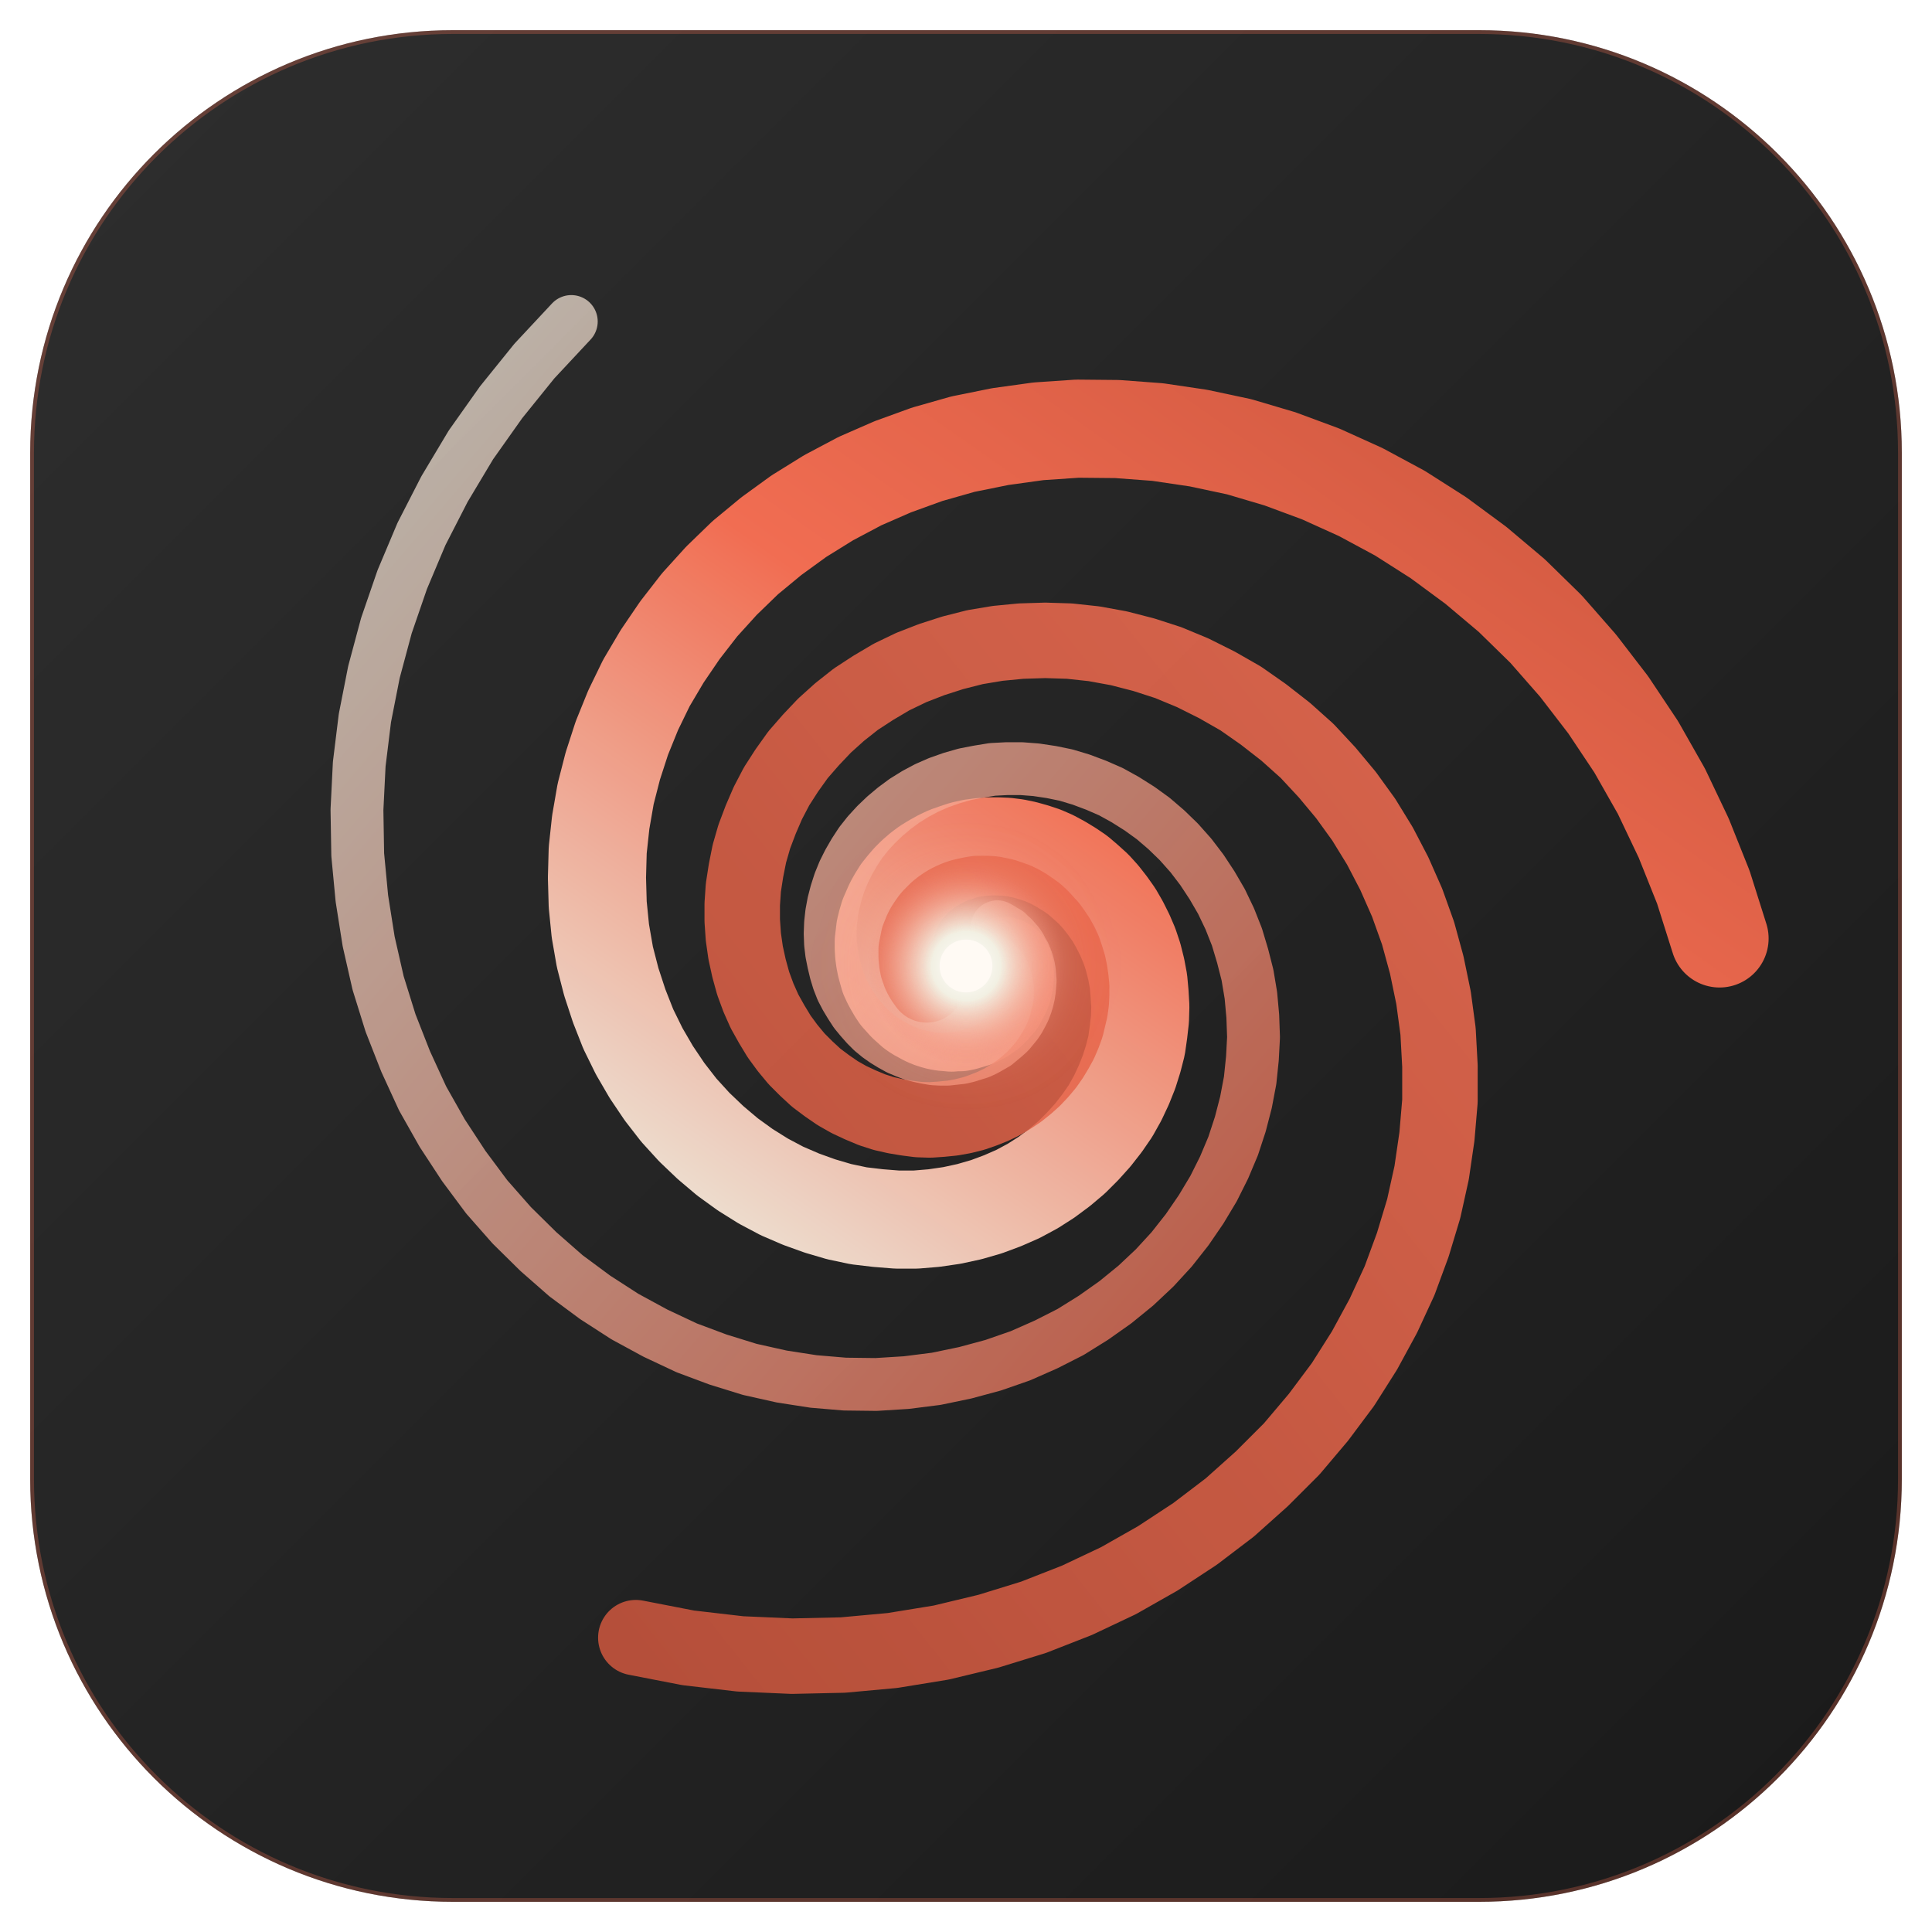
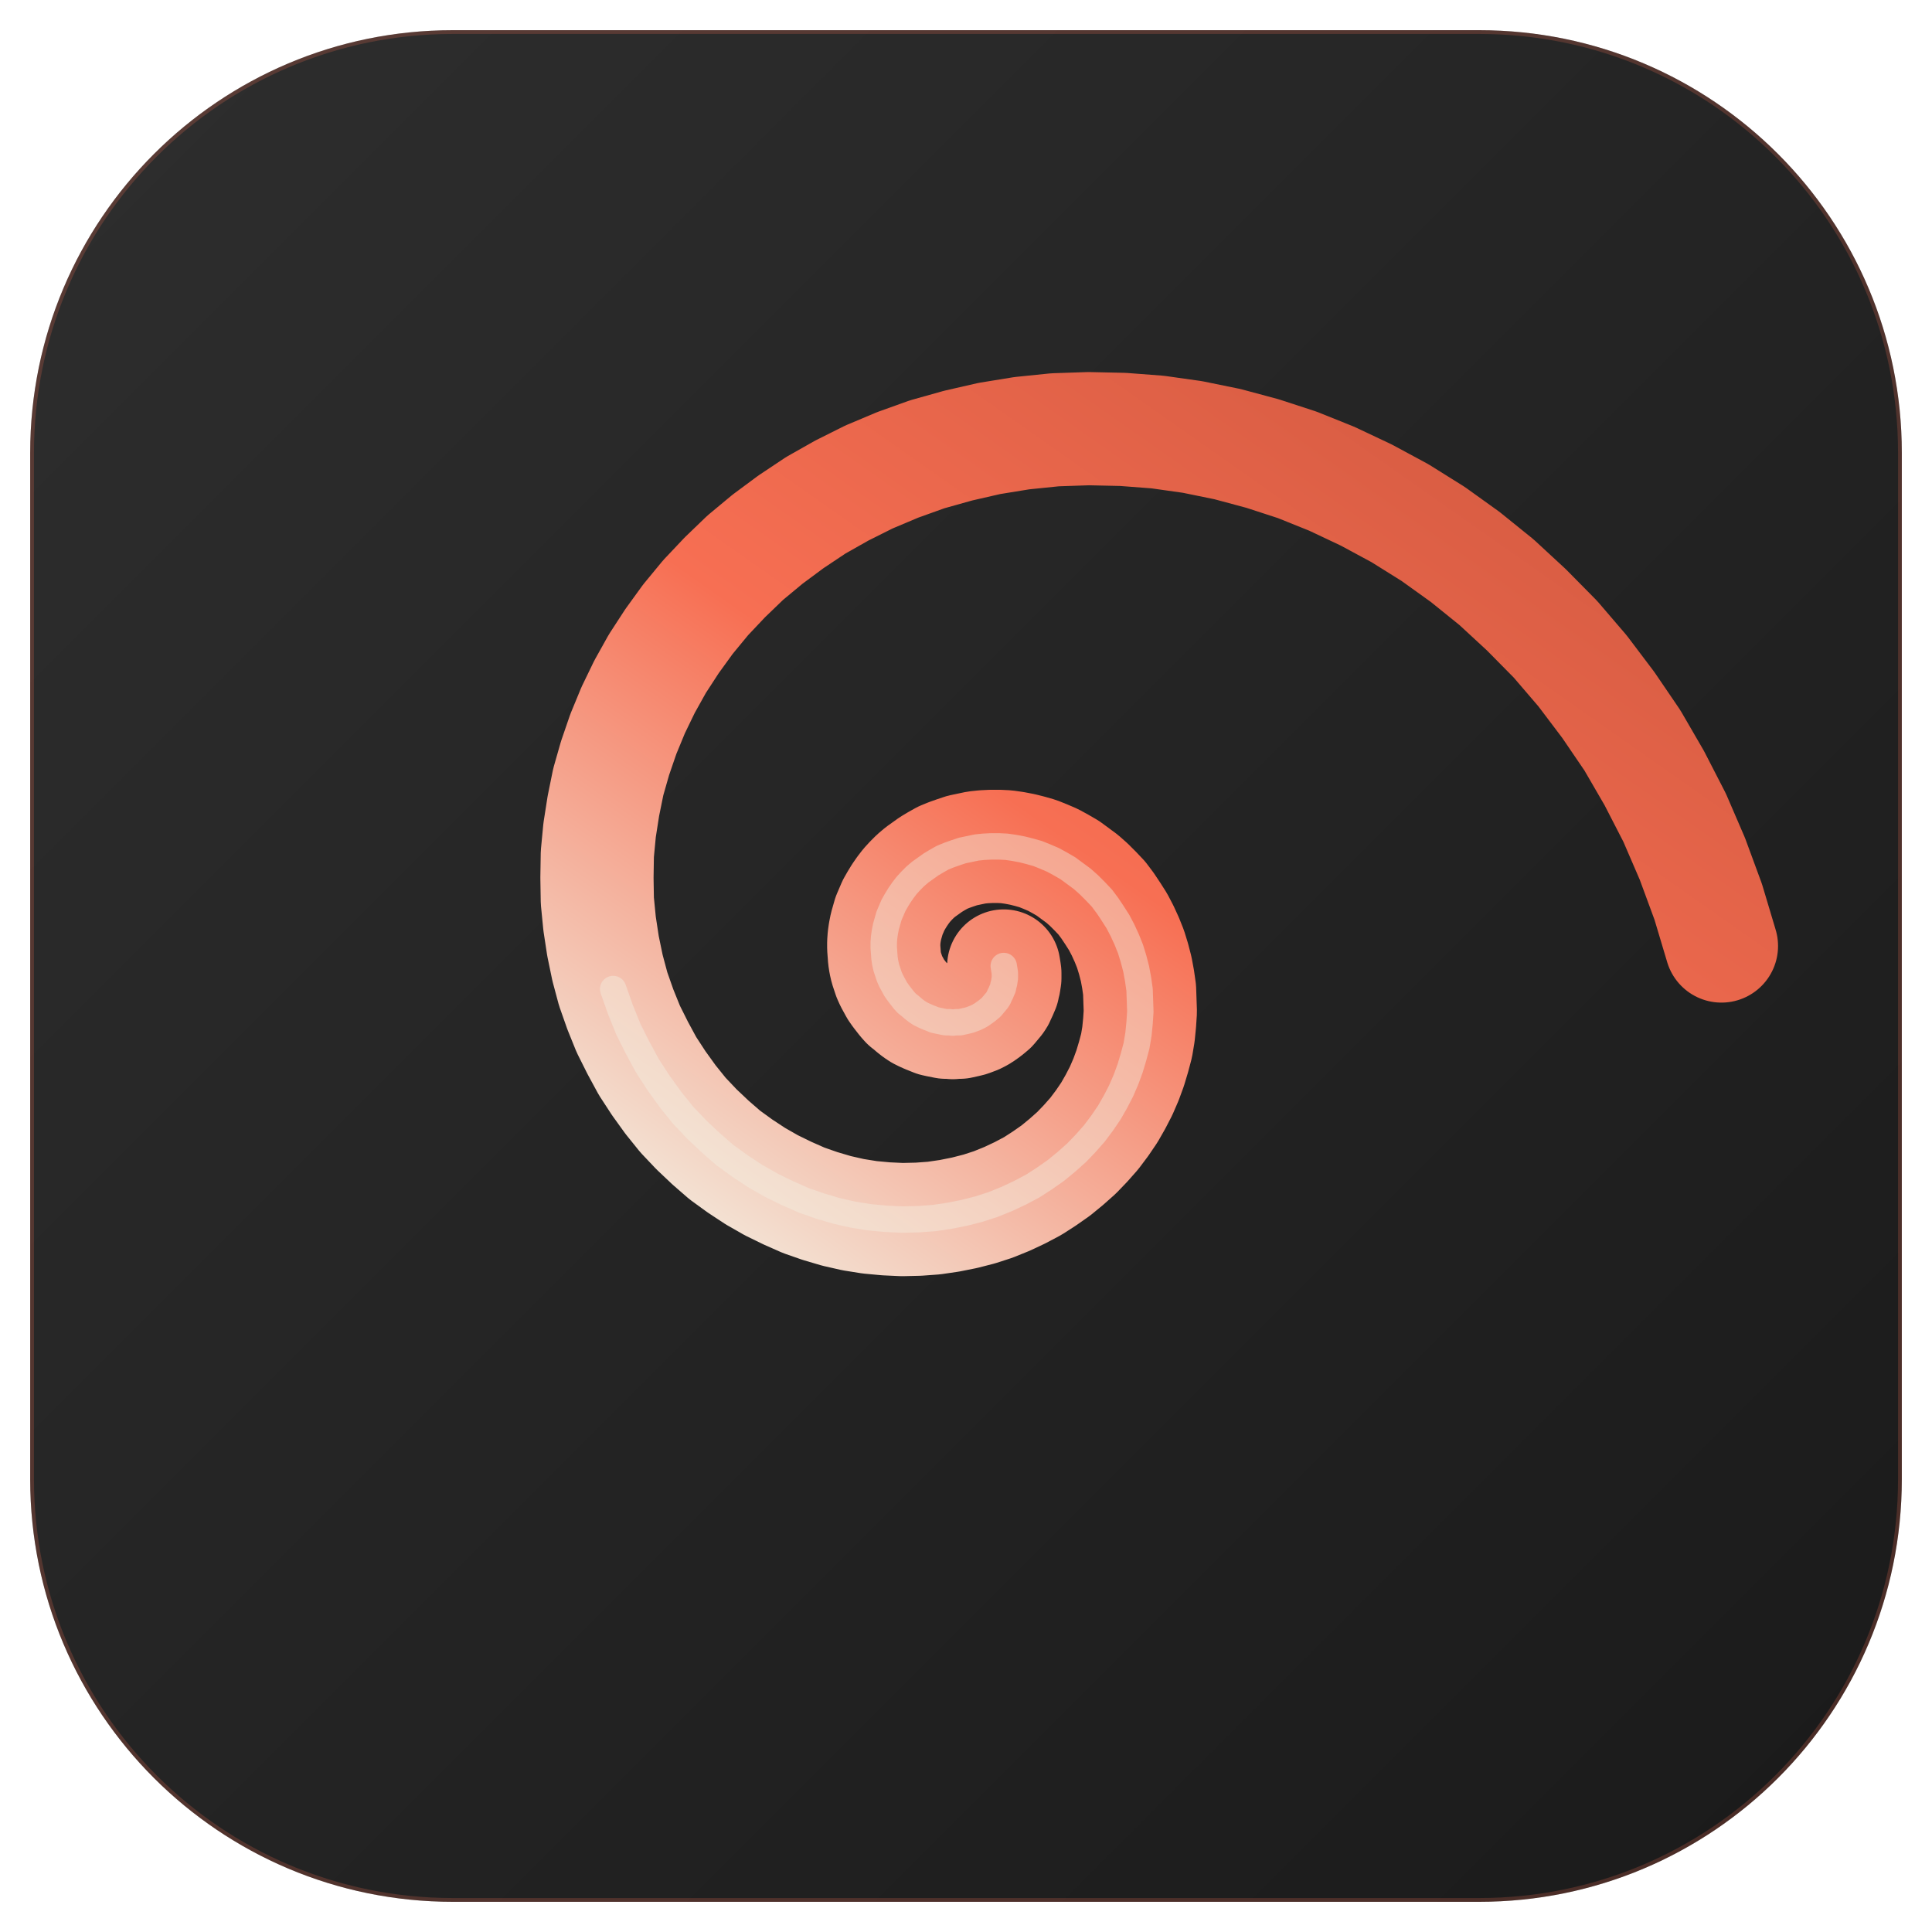
- <svg xmlns="http://www.w3.org/2000/svg" viewBox="0 0 512 512" width="512" height="512" role="img" aria-label="Zen Control logo: a warm coral spiral inspired by the Zen Browser palette">
+ <svg xmlns="http://www.w3.org/2000/svg" viewBox="0 0 512 512" width="512" height="512" role="img" aria-label="Zen Control logo: a simple coral spiral inspired by the Zen Browser palette">
  <defs>
    <linearGradient id="bg" x1="0" y1="0" x2="1" y2="1">
      <stop offset="0" stop-color="#2e2e2e" />
      <stop offset="1" stop-color="#1a1a1a" />
    </linearGradient>
-     <linearGradient id="g1" x1="0" y1="1" x2="1" y2="0">
+     <linearGradient id="spiral" x1="0" y1="1" x2="1" y2="0">
      <stop offset="0" stop-color="#f2f0e3" />
-       <stop offset="0.5" stop-color="#f76f53" />
+       <stop offset="0.45" stop-color="#f76f53" />
      <stop offset="1" stop-color="#cf573e" />
    </linearGradient>
-     <linearGradient id="g2" x1="1" y1="0" x2="0" y2="1">
-       <stop offset="0" stop-color="#f76f53" />
-       <stop offset="1" stop-color="#cf573e" />
-     </linearGradient>
-     <linearGradient id="g3" x1="0" y1="0" x2="1" y2="1">
-       <stop offset="0" stop-color="#f2f0e3" />
-       <stop offset="1" stop-color="#f76f53" />
-     </linearGradient>
-     <radialGradient id="core">
-       <stop offset="0" stop-color="#ffffff" />
-       <stop offset="0.35" stop-color="#f2f0e3" />
-       <stop offset="1" stop-color="#f76f53" stop-opacity="0" />
-     </radialGradient>
-     <filter id="glow" x="-80%" y="-80%" width="260%" height="260%">
-       <feGaussianBlur stdDeviation="8" result="b" />
-       <feMerge>
-         <feMergeNode in="b" />
-         <feMergeNode in="SourceGraphic" />
-       </feMerge>
-     </filter>
  </defs>
  <rect x="8" y="8" width="496" height="496" rx="112" fill="url(#bg)" />
-   <rect x="8.5" y="8.5" width="495" height="495" rx="111.5" fill="none" stroke="#f76f53" stroke-opacity="0.28" />
-   <path d="M 266.0,256.0 L 266.1,256.7 L 266.2,257.4 L 266.3,258.2 L 266.3,259.0 L 266.2,259.7 L 266.1,260.5 L 265.9,261.3 L 265.7,262.1 L 265.4,262.8 L 265.0,263.6 L 264.6,264.4 L 264.2,265.1 L 263.6,265.8 L 263.0,266.5 L 262.4,267.1 L 261.7,267.8 L 260.9,268.3 L 260.1,268.9 L 259.3,269.3 L 258.4,269.8 L 257.4,270.1 L 256.4,270.4 L 255.4,270.7 L 254.4,270.9 L 253.3,270.9 L 252.2,271.0 L 251.1,270.9 L 249.9,270.8 L 248.8,270.6 L 247.7,270.3 L 246.5,269.9 L 245.4,269.4 L 244.3,268.8 L 243.2,268.2 L 242.2,267.5 L 241.2,266.6 L 240.2,265.7 L 239.3,264.7 L 238.4,263.7 L 237.6,262.5 L 236.9,261.3 L 236.2,260.0 L 235.6,258.7 L 235.2,257.3 L 234.8,255.8 L 234.5,254.3 L 234.3,252.8 L 234.2,251.2 L 234.2,249.5 L 234.4,247.9 L 234.6,246.2 L 235.0,244.6 L 235.5,242.9 L 236.2,241.3 L 236.9,239.7 L 237.8,238.1 L 238.8,236.5 L 240.0,235.0 L 241.2,233.6 L 242.6,232.2 L 244.1,230.9 L 245.7,229.7 L 247.5,228.6 L 249.3,227.6 L 251.2,226.7 L 253.2,226.0 L 255.3,225.3 L 257.5,224.8 L 259.7,224.5 L 262.0,224.3 L 264.4,224.3 L 266.7,224.4 L 269.1,224.7 L 271.5,225.2 L 274.0,225.9 L 276.4,226.7 L 278.7,227.7 L 281.1,229.0 L 283.4,230.4 L 285.6,231.9 L 287.7,233.7 L 289.8,235.6 L 291.7,237.7 L 293.5,240.0 L 295.2,242.4 L 296.7,245.0 L 298.1,247.8 L 299.3,250.6 L 300.3,253.6 L 301.1,256.8 L 301.7,260.0 L 302.0,263.3 L 302.2,266.7 L 302.1,270.1 L 301.7,273.6 L 301.2,277.1 L 300.3,280.6 L 299.2,284.1 L 297.8,287.6 L 296.2,291.0 L 294.3,294.4 L 292.1,297.6 L 289.6,300.8 L 286.9,303.8 L 284.0,306.7 L 280.8,309.4 L 277.3,312.0 L 273.7,314.3 L 269.8,316.4 L 265.7,318.2 L 261.4,319.8 L 256.9,321.1 L 252.3,322.1 L 247.5,322.8 L 242.7,323.2 L 237.7,323.2 L 232.7,322.8 L 227.6,322.2 L 222.4,321.1 L 217.3,319.6 L 212.3,317.8 L 207.2,315.6 L 202.3,313.0 L 197.5,310.0 L 192.8,306.6 L 188.3,302.8 L 184.0,298.7 L 179.9,294.2 L 176.1,289.3 L 172.6,284.1 L 169.4,278.6 L 166.5,272.7 L 164.1,266.6 L 162.0,260.2 L 160.3,253.6 L 159.1,246.7 L 158.4,239.7 L 158.2,232.6 L 158.4,225.3 L 159.2,217.9 L 160.5,210.4 L 162.4,203.0 L 164.8,195.6 L 167.8,188.2 L 171.3,181.0 L 175.5,173.9 L 180.2,167.0 L 185.4,160.3 L 191.2,153.9 L 197.5,147.8 L 204.4,142.1 L 211.7,136.8 L 219.6,131.9 L 227.9,127.5 L 236.6,123.7 L 245.7,120.4 L 255.2,117.7 L 265.1,115.7 L 275.2,114.3 L 285.5,113.6 L 296.1,113.7 L 306.8,114.5 L 317.6,116.1 L 328.4,118.4 L 339.2,121.6 L 350.0,125.6 L 360.6,130.4 L 371.0,136.0 L 381.2,142.5 L 391.1,149.8 L 400.6,157.8 L 409.7,166.7 L 418.2,176.4 L 426.2,186.8 L 433.6,197.9 L 440.3,209.7 L 446.2,222.1 L 451.4,235.1 L 455.7,248.7" fill="none" stroke="url(#g1)" stroke-width="26" stroke-linecap="round" stroke-linejoin="round" opacity="0.97" />
-   <path d="M 245.6,261.0 L 245.1,260.3 L 244.6,259.6 L 244.2,258.9 L 243.8,258.1 L 243.5,257.2 L 243.2,256.4 L 243.0,255.4 L 242.9,254.5 L 242.8,253.6 L 242.8,252.6 L 242.8,251.6 L 243.0,250.6 L 243.2,249.6 L 243.4,248.6 L 243.8,247.6 L 244.2,246.6 L 244.7,245.6 L 245.3,244.7 L 245.9,243.8 L 246.6,242.9 L 247.5,242.0 L 248.3,241.2 L 249.3,240.4 L 250.3,239.7 L 251.3,239.1 L 252.5,238.5 L 253.7,238.0 L 254.9,237.6 L 256.2,237.3 L 257.6,237.0 L 258.9,236.8 L 260.3,236.8 L 261.8,236.8 L 263.2,236.9 L 264.7,237.2 L 266.1,237.5 L 267.6,238.0 L 269.0,238.5 L 270.5,239.2 L 271.9,240.0 L 273.2,240.9 L 274.6,241.9 L 275.8,243.0 L 277.0,244.3 L 278.2,245.6 L 279.2,247.0 L 280.2,248.5 L 281.1,250.1 L 281.9,251.8 L 282.5,253.6 L 283.1,255.5 L 283.5,257.4 L 283.8,259.4 L 284.0,261.4 L 284.0,263.5 L 283.9,265.6 L 283.6,267.7 L 283.1,269.8 L 282.6,271.9 L 281.8,274.1 L 280.9,276.2 L 279.8,278.2 L 278.6,280.2 L 277.2,282.2 L 275.6,284.1 L 273.9,285.9 L 272.0,287.6 L 270.0,289.2 L 267.9,290.6 L 265.6,292.0 L 263.1,293.2 L 260.6,294.2 L 258.0,295.1 L 255.2,295.8 L 252.4,296.3 L 249.4,296.6 L 246.5,296.8 L 243.4,296.7 L 240.3,296.3 L 237.3,295.8 L 234.2,295.1 L 231.1,294.1 L 228.0,292.8 L 225.0,291.4 L 222.0,289.7 L 219.1,287.7 L 216.3,285.6 L 213.7,283.2 L 211.1,280.6 L 208.7,277.7 L 206.5,274.7 L 204.5,271.4 L 202.6,268.0 L 201.0,264.4 L 199.6,260.6 L 198.5,256.6 L 197.6,252.5 L 197.0,248.3 L 196.7,244.0 L 196.7,239.6 L 197.0,235.2 L 197.7,230.7 L 198.6,226.2 L 199.9,221.7 L 201.6,217.2 L 203.5,212.8 L 205.8,208.4 L 208.5,204.2 L 211.5,200.0 L 214.9,196.1 L 218.5,192.3 L 222.5,188.7 L 226.8,185.3 L 231.4,182.3 L 236.3,179.4 L 241.5,176.9 L 246.9,174.8 L 252.5,173.0 L 258.4,171.5 L 264.4,170.5 L 270.6,169.9 L 277.0,169.7 L 283.4,169.9 L 289.9,170.6 L 296.5,171.8 L 303.1,173.5 L 309.6,175.6 L 316.1,178.3 L 322.5,181.5 L 328.8,185.1 L 334.8,189.3 L 340.7,193.9 L 346.4,199.0 L 351.7,204.7 L 356.7,210.7 L 361.4,217.2 L 365.7,224.2 L 369.5,231.5 L 372.9,239.2 L 375.8,247.3 L 378.1,255.7 L 379.9,264.4 L 381.1,273.3 L 381.6,282.5 L 381.6,291.8 L 380.8,301.2 L 379.4,310.8 L 377.3,320.3 L 374.4,329.9 L 370.9,339.4 L 366.6,348.7 L 361.6,357.9 L 355.9,366.9 L 349.4,375.6 L 342.3,384.0 L 334.4,391.9 L 325.9,399.5 L 316.7,406.5 L 306.8,413.0 L 296.4,418.9 L 285.4,424.1 L 273.9,428.6 L 261.9,432.3 L 249.4,435.3 L 236.5,437.4 L 223.4,438.6 L 209.9,438.9 L 196.2,438.3 L 182.4,436.7 L 168.5,434.0" fill="none" stroke="url(#g2)" stroke-width="20" stroke-linecap="round" stroke-linejoin="round" opacity="0.85" />
-   <path d="M 264.3,245.6 L 265.2,246.1 L 266.0,246.6 L 266.9,247.1 L 267.6,247.8 L 268.4,248.5 L 269.1,249.3 L 269.8,250.1 L 270.4,251.0 L 270.9,252.0 L 271.5,253.0 L 271.9,254.0 L 272.3,255.1 L 272.6,256.3 L 272.8,257.4 L 272.9,258.7 L 273.0,259.9 L 272.9,261.2 L 272.8,262.4 L 272.6,263.7 L 272.3,265.0 L 271.9,266.3 L 271.4,267.6 L 270.8,268.8 L 270.1,270.1 L 269.3,271.3 L 268.4,272.4 L 267.4,273.6 L 266.3,274.6 L 265.1,275.6 L 263.9,276.6 L 262.5,277.4 L 261.1,278.2 L 259.6,278.9 L 258.0,279.4 L 256.4,279.9 L 254.7,280.3 L 252.9,280.5 L 251.1,280.7 L 249.3,280.7 L 247.4,280.6 L 245.6,280.3 L 243.7,279.9 L 241.8,279.4 L 240.0,278.7 L 238.1,277.9 L 236.3,276.9 L 234.5,275.8 L 232.8,274.6 L 231.1,273.2 L 229.6,271.7 L 228.1,270.0 L 226.7,268.3 L 225.4,266.3 L 224.2,264.3 L 223.1,262.2 L 222.2,259.9 L 221.5,257.6 L 220.9,255.1 L 220.4,252.6 L 220.1,250.1 L 220.0,247.4 L 220.1,244.7 L 220.4,242.0 L 220.9,239.3 L 221.6,236.6 L 222.5,233.8 L 223.6,231.1 L 224.9,228.5 L 226.4,225.9 L 228.1,223.3 L 230.0,220.9 L 232.2,218.5 L 234.5,216.3 L 237.0,214.2 L 239.7,212.2 L 242.6,210.4 L 245.6,208.8 L 248.8,207.4 L 252.2,206.2 L 255.7,205.2 L 259.3,204.5 L 263.0,203.9 L 266.8,203.7 L 270.7,203.7 L 274.6,204.0 L 278.6,204.6 L 282.5,205.4 L 286.5,206.6 L 290.5,208.1 L 294.4,209.8 L 298.2,211.9 L 302.0,214.3 L 305.6,216.9 L 309.1,219.9 L 312.4,223.1 L 315.6,226.7 L 318.5,230.5 L 321.2,234.6 L 323.7,238.9 L 325.9,243.5 L 327.8,248.3 L 329.3,253.3 L 330.6,258.4 L 331.5,263.8 L 332.0,269.3 L 332.2,274.9 L 331.9,280.5 L 331.3,286.3 L 330.2,292.1 L 328.7,297.9 L 326.8,303.7 L 324.4,309.4 L 321.6,315.0 L 318.3,320.5 L 314.6,325.9 L 310.5,331.1 L 306.0,336.0 L 301.0,340.7 L 295.6,345.1 L 289.8,349.2 L 283.7,353.0 L 277.2,356.3 L 270.4,359.3 L 263.2,361.8 L 255.8,363.8 L 248.1,365.4 L 240.2,366.4 L 232.2,366.9 L 223.9,366.8 L 215.6,366.1 L 207.2,364.8 L 198.7,362.9 L 190.3,360.3 L 182.0,357.2 L 173.7,353.3 L 165.6,348.9 L 157.7,343.8 L 150.0,338.1 L 142.7,331.7 L 135.6,324.7 L 129.0,317.2 L 122.9,309.0 L 117.2,300.3 L 112.0,291.1 L 107.5,281.3 L 103.5,271.1 L 100.2,260.5 L 97.7,249.5 L 95.9,238.1 L 94.8,226.5 L 94.6,214.6 L 95.2,202.5 L 96.7,190.3 L 99.1,178.1 L 102.4,165.8 L 106.6,153.6 L 111.7,141.5 L 117.8,129.6 L 124.8,117.9 L 132.8,106.6 L 141.6,95.7 L 151.4,85.2" fill="none" stroke="url(#g3)" stroke-width="14" stroke-linecap="round" stroke-linejoin="round" opacity="0.72" />
-   <circle cx="256" cy="256" r="26" fill="url(#core)" filter="url(#glow)" />
-   <circle cx="256" cy="256" r="7" fill="#fffaf4" />
+   <rect x="8.5" y="8.5" width="495" height="495" rx="111.5" fill="none" stroke="#f76f53" stroke-opacity="0.22" />
+   <path d="M 266.0,256.0 L 266.1,256.6 L 266.2,257.2 L 266.3,257.9 L 266.3,258.5 L 266.3,259.2 L 266.2,259.8 L 266.1,260.5 L 265.9,261.2 L 265.8,261.8 L 265.5,262.5 L 265.2,263.2 L 264.9,263.8 L 264.6,264.5 L 264.2,265.1 L 263.7,265.7 L 263.2,266.3 L 262.7,266.9 L 262.1,267.4 L 261.5,267.9 L 260.8,268.4 L 260.1,268.9 L 259.4,269.3 L 258.6,269.7 L 257.8,270.0 L 257.0,270.3 L 256.2,270.5 L 255.3,270.7 L 254.4,270.9 L 253.4,270.9 L 252.5,271.0 L 251.6,270.9 L 250.6,270.9 L 249.6,270.7 L 248.6,270.5 L 247.7,270.3 L 246.7,269.9 L 245.7,269.5 L 244.8,269.1 L 243.8,268.6 L 242.9,268.0 L 242.0,267.3 L 241.2,266.6 L 240.3,265.9 L 239.5,265.0 L 238.8,264.1 L 238.1,263.2 L 237.4,262.2 L 236.8,261.1 L 236.2,260.0 L 235.7,258.9 L 235.3,257.7 L 234.9,256.5 L 234.6,255.2 L 234.4,253.9 L 234.3,252.5 L 234.2,251.2 L 234.2,249.8 L 234.3,248.4 L 234.5,247.0 L 234.8,245.5 L 235.2,244.1 L 235.6,242.7 L 236.2,241.3 L 236.8,239.9 L 237.6,238.5 L 238.4,237.2 L 239.3,235.9 L 240.3,234.6 L 241.4,233.4 L 242.6,232.2 L 243.9,231.1 L 245.3,230.1 L 246.7,229.1 L 248.2,228.2 L 249.8,227.3 L 251.5,226.6 L 253.2,226.0 L 255.0,225.4 L 256.9,225.0 L 258.8,224.6 L 260.7,224.4 L 262.7,224.3 L 264.7,224.3 L 266.7,224.4 L 268.8,224.7 L 270.9,225.1 L 272.9,225.6 L 275.0,226.2 L 277.0,227.0 L 279.1,227.9 L 281.1,229.0 L 283.0,230.1 L 284.9,231.5 L 286.8,232.9 L 288.6,234.5 L 290.3,236.2 L 292.0,238.0 L 293.5,240.0 L 294.9,242.1 L 296.3,244.3 L 297.5,246.6 L 298.6,249.0 L 299.6,251.5 L 300.4,254.1 L 301.1,256.8 L 301.6,259.5 L 302.0,262.3 L 302.1,265.2 L 302.2,268.1 L 302.0,271.1 L 301.7,274.1 L 301.2,277.1 L 300.4,280.1 L 299.5,283.1 L 298.4,286.1 L 297.1,289.1 L 295.6,292.0 L 294.0,294.8 L 292.1,297.6 L 290.0,300.4 L 287.7,303.0 L 285.3,305.5 L 282.6,307.9 L 279.8,310.2 L 276.8,312.3 L 273.7,314.3 L 270.3,316.1 L 266.9,317.7 L 263.2,319.2 L 259.5,320.4 L 255.6,321.4 L 251.6,322.2 L 247.5,322.8 L 243.4,323.1 L 239.1,323.2 L 234.8,323.0 L 230.5,322.6 L 226.1,321.9 L 221.7,320.9 L 217.3,319.6 L 213.0,318.1 L 208.7,316.2 L 204.4,314.1 L 200.2,311.7 L 196.1,309.0 L 192.1,306.1 L 188.3,302.8 L 184.6,299.3 L 181.0,295.5 L 177.7,291.4 L 174.6,287.1 L 171.6,282.5 L 169.0,277.7 L 166.5,272.7 L 164.4,267.5 L 162.5,262.1 L 161.0,256.5 L 159.8,250.7 L 158.9,244.8 L 158.3,238.7 L 158.2,232.6 L 158.3,226.3 L 158.9,220.0 L 159.9,213.6 L 161.2,207.2 L 163.0,200.9 L 165.2,194.5 L 167.8,188.2 L 170.8,182.0 L 174.2,175.9 L 178.1,169.9 L 182.3,164.1 L 187.0,158.4 L 192.1,153.0 L 197.5,147.8 L 203.4,142.9 L 209.6,138.3 L 216.2,133.9 L 223.1,130.0 L 230.3,126.4 L 237.9,123.2 L 245.7,120.4 L 253.9,118.1 L 262.2,116.2 L 270.8,114.8 L 279.6,113.9 L 288.5,113.6 L 297.6,113.8 L 306.8,114.5 L 316.0,115.8 L 325.3,117.7 L 334.6,120.2 L 343.8,123.2 L 353.0,126.9 L 362.1,131.2 L 371.0,136.0 L 379.8,141.5 L 388.3,147.6 L 396.6,154.3 L 404.5,161.6 L 412.2,169.4 L 419.4,177.8 L 426.2,186.8 L 432.6,196.2 L 438.4,206.2 L 443.8,216.7 L 448.5,227.6 L 452.7,239.0 L 456.2,250.7" fill="none" stroke="url(#spiral)" stroke-width="30" stroke-linecap="round" stroke-linejoin="round" />
+   <path d="M 266.0,256.0 L 266.1,256.6 L 266.2,257.2 L 266.3,257.9 L 266.3,258.5 L 266.3,259.2 L 266.2,259.8 L 266.1,260.5 L 265.9,261.2 L 265.8,261.8 L 265.5,262.5 L 265.2,263.2 L 264.9,263.8 L 264.6,264.5 L 264.2,265.1 L 263.7,265.7 L 263.2,266.3 L 262.7,266.9 L 262.1,267.4 L 261.5,267.9 L 260.8,268.4 L 260.1,268.9 L 259.4,269.3 L 258.6,269.7 L 257.8,270.0 L 257.0,270.3 L 256.2,270.5 L 255.3,270.7 L 254.4,270.9 L 253.4,270.9 L 252.5,271.0 L 251.6,270.9 L 250.6,270.9 L 249.6,270.7 L 248.6,270.5 L 247.7,270.3 L 246.7,269.9 L 245.7,269.5 L 244.8,269.1 L 243.8,268.6 L 242.9,268.0 L 242.0,267.3 L 241.2,266.6 L 240.3,265.9 L 239.5,265.0 L 238.8,264.1 L 238.1,263.2 L 237.4,262.2 L 236.8,261.1 L 236.2,260.0 L 235.7,258.9 L 235.3,257.7 L 234.9,256.5 L 234.6,255.2 L 234.4,253.9 L 234.3,252.5 L 234.2,251.2 L 234.2,249.8 L 234.3,248.4 L 234.5,247.0 L 234.8,245.5 L 235.2,244.1 L 235.6,242.7 L 236.2,241.3 L 236.8,239.9 L 237.6,238.5 L 238.4,237.2 L 239.3,235.9 L 240.3,234.6 L 241.4,233.4 L 242.6,232.2 L 243.9,231.1 L 245.3,230.1 L 246.7,229.1 L 248.2,228.2 L 249.8,227.3 L 251.5,226.6 L 253.2,226.0 L 255.0,225.4 L 256.9,225.0 L 258.8,224.6 L 260.7,224.4 L 262.7,224.3 L 264.7,224.3 L 266.7,224.4 L 268.8,224.7 L 270.9,225.1 L 272.9,225.6 L 275.0,226.2 L 277.0,227.0 L 279.1,227.9 L 281.1,229.0 L 283.0,230.1 L 284.9,231.5 L 286.8,232.9 L 288.6,234.5 L 290.3,236.2 L 292.0,238.0 L 293.5,240.0 L 294.9,242.1 L 296.3,244.3 L 297.5,246.6 L 298.6,249.0 L 299.6,251.5 L 300.4,254.1 L 301.1,256.8 L 301.6,259.5 L 302.0,262.3 L 302.1,265.2 L 302.2,268.1 L 302.0,271.1 L 301.7,274.1 L 301.2,277.1 L 300.4,280.1 L 299.5,283.1 L 298.4,286.1 L 297.1,289.1 L 295.6,292.0 L 294.0,294.8 L 292.1,297.6 L 290.0,300.4 L 287.7,303.0 L 285.3,305.5 L 282.6,307.9 L 279.8,310.2 L 276.8,312.3 L 273.7,314.3 L 270.3,316.1 L 266.9,317.7 L 263.2,319.2 L 259.5,320.4 L 255.6,321.4 L 251.6,322.2 L 247.5,322.8 L 243.4,323.1 L 239.1,323.2 L 234.8,323.0 L 230.5,322.6 L 226.1,321.9 L 221.7,320.9 L 217.3,319.6 L 213.0,318.1 L 208.7,316.2 L 204.4,314.1 L 200.2,311.7 L 196.1,309.0 L 192.1,306.1 L 188.3,302.8 L 184.6,299.3 L 181.0,295.5 L 177.7,291.4 L 174.6,287.1 L 171.6,282.5 L 169.0,277.7 L 166.5,272.7 L 164.4,267.5 L 162.5,262.1" fill="none" stroke="#f2f0e3" stroke-width="7" stroke-linecap="round" stroke-linejoin="round" opacity="0.42" />
</svg>
